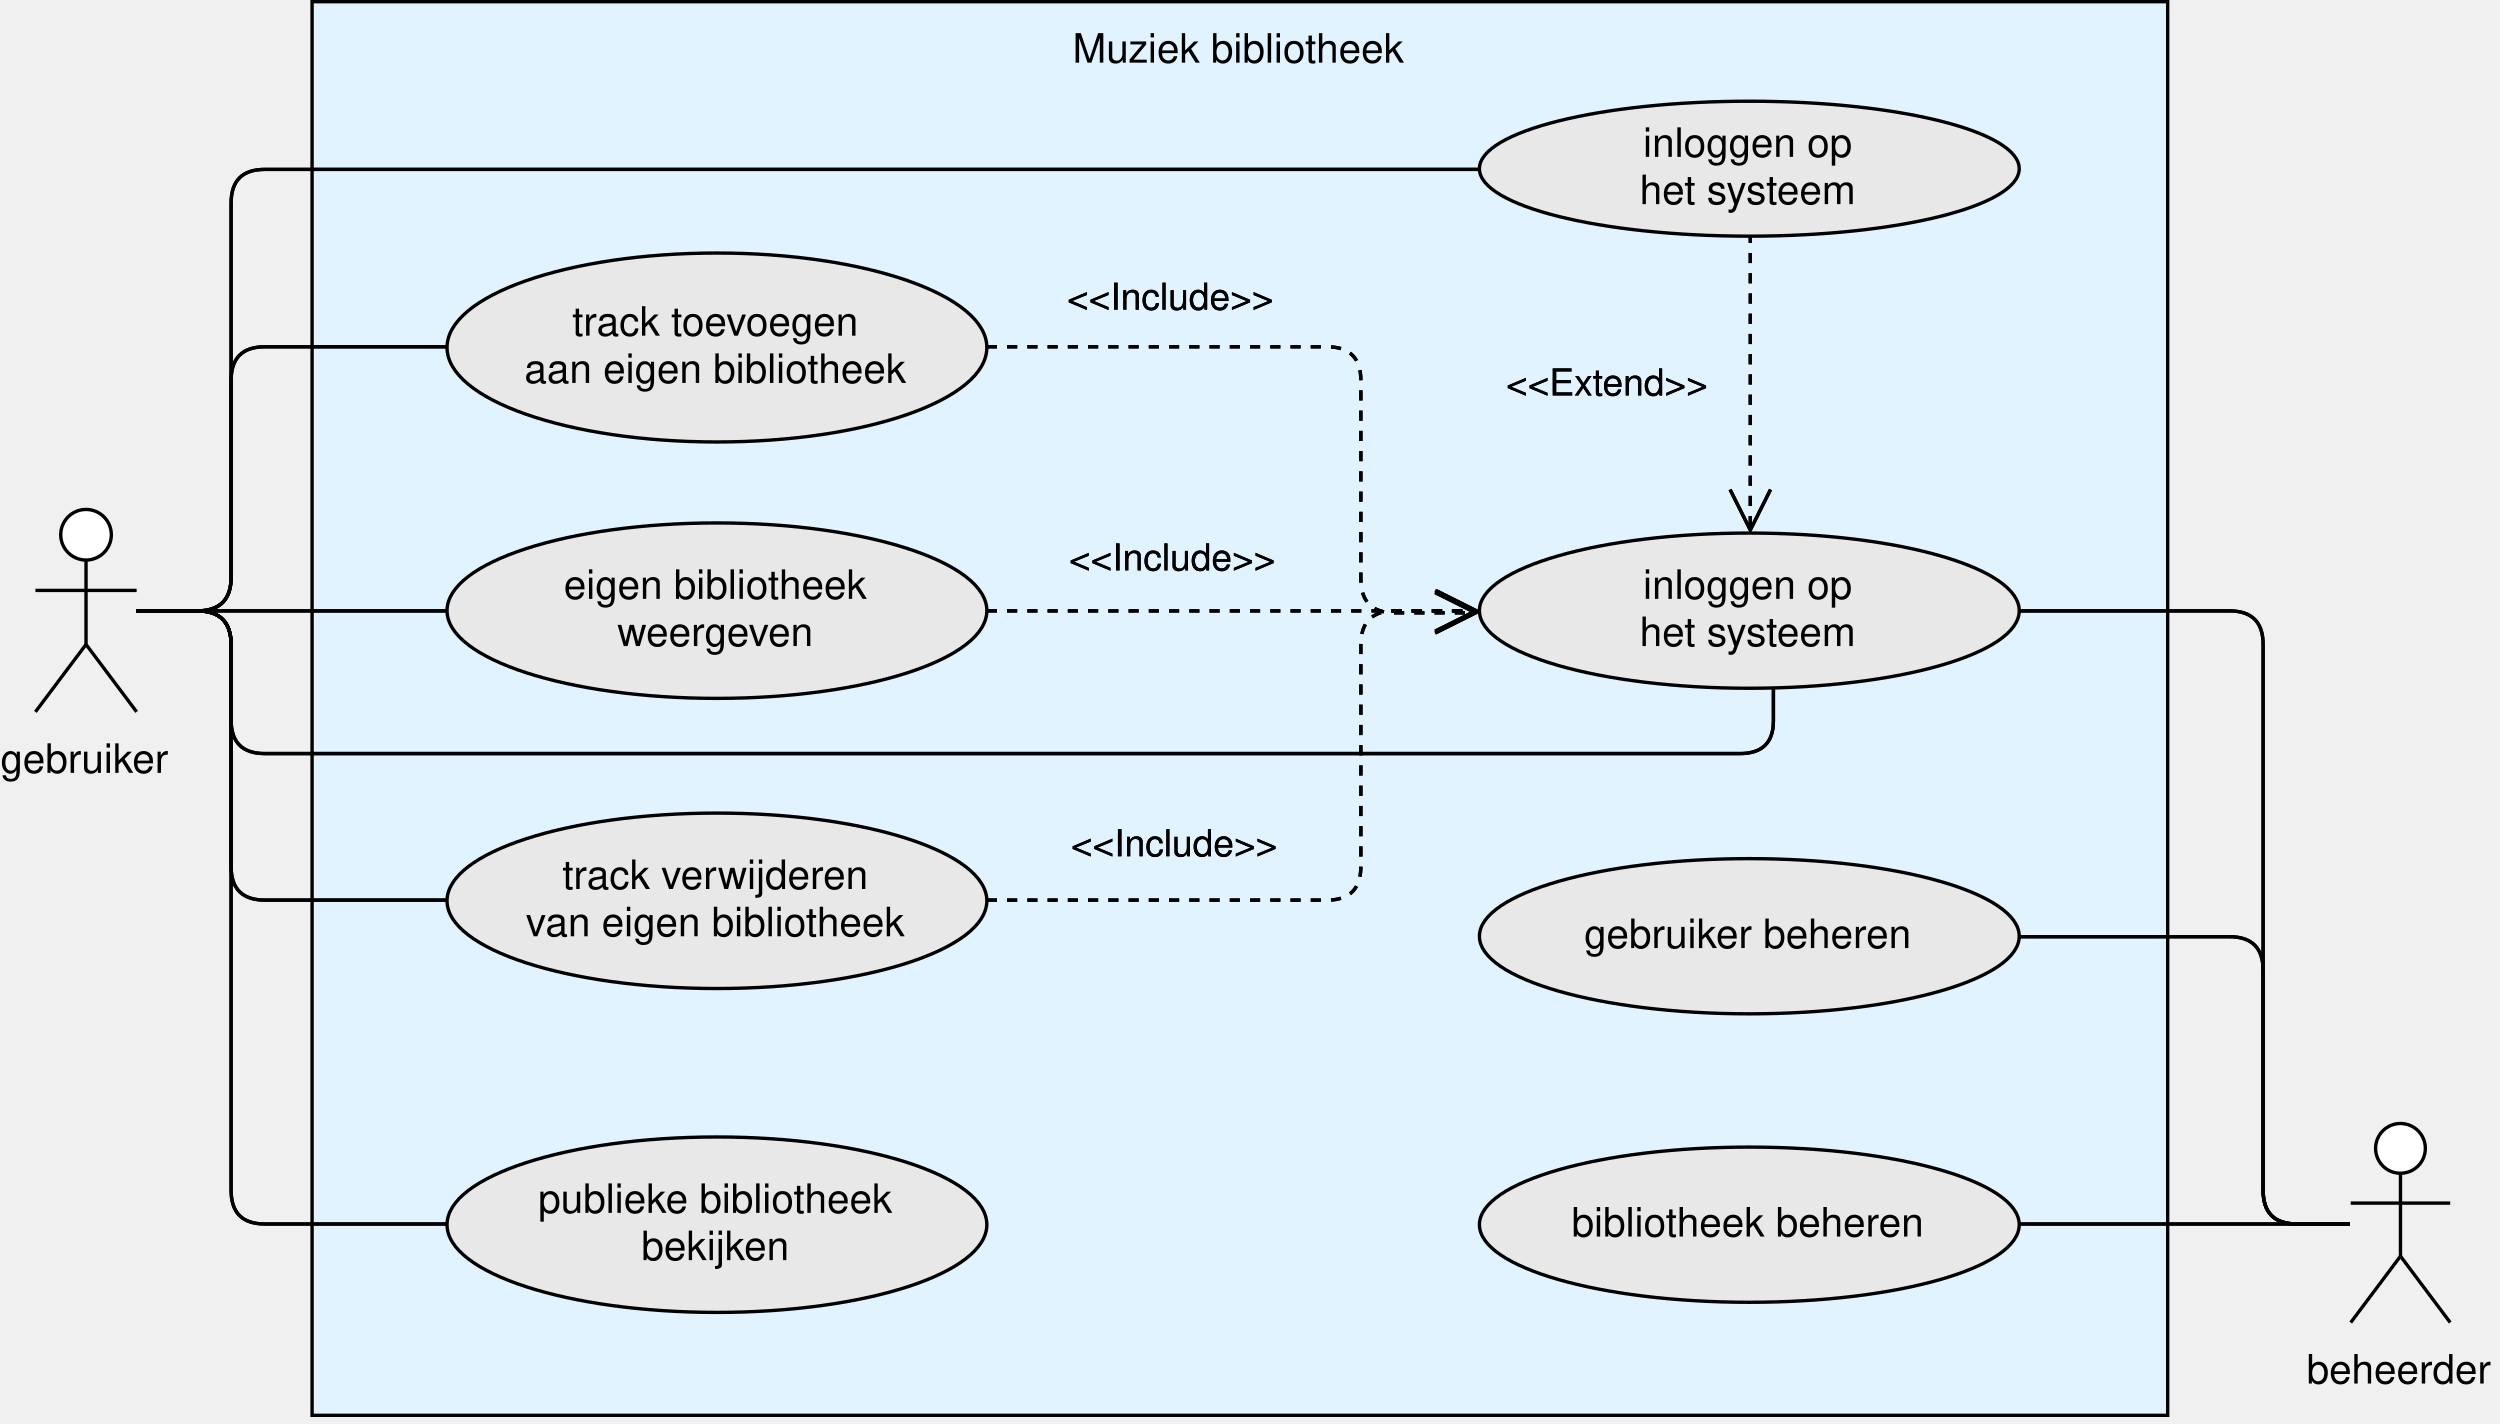
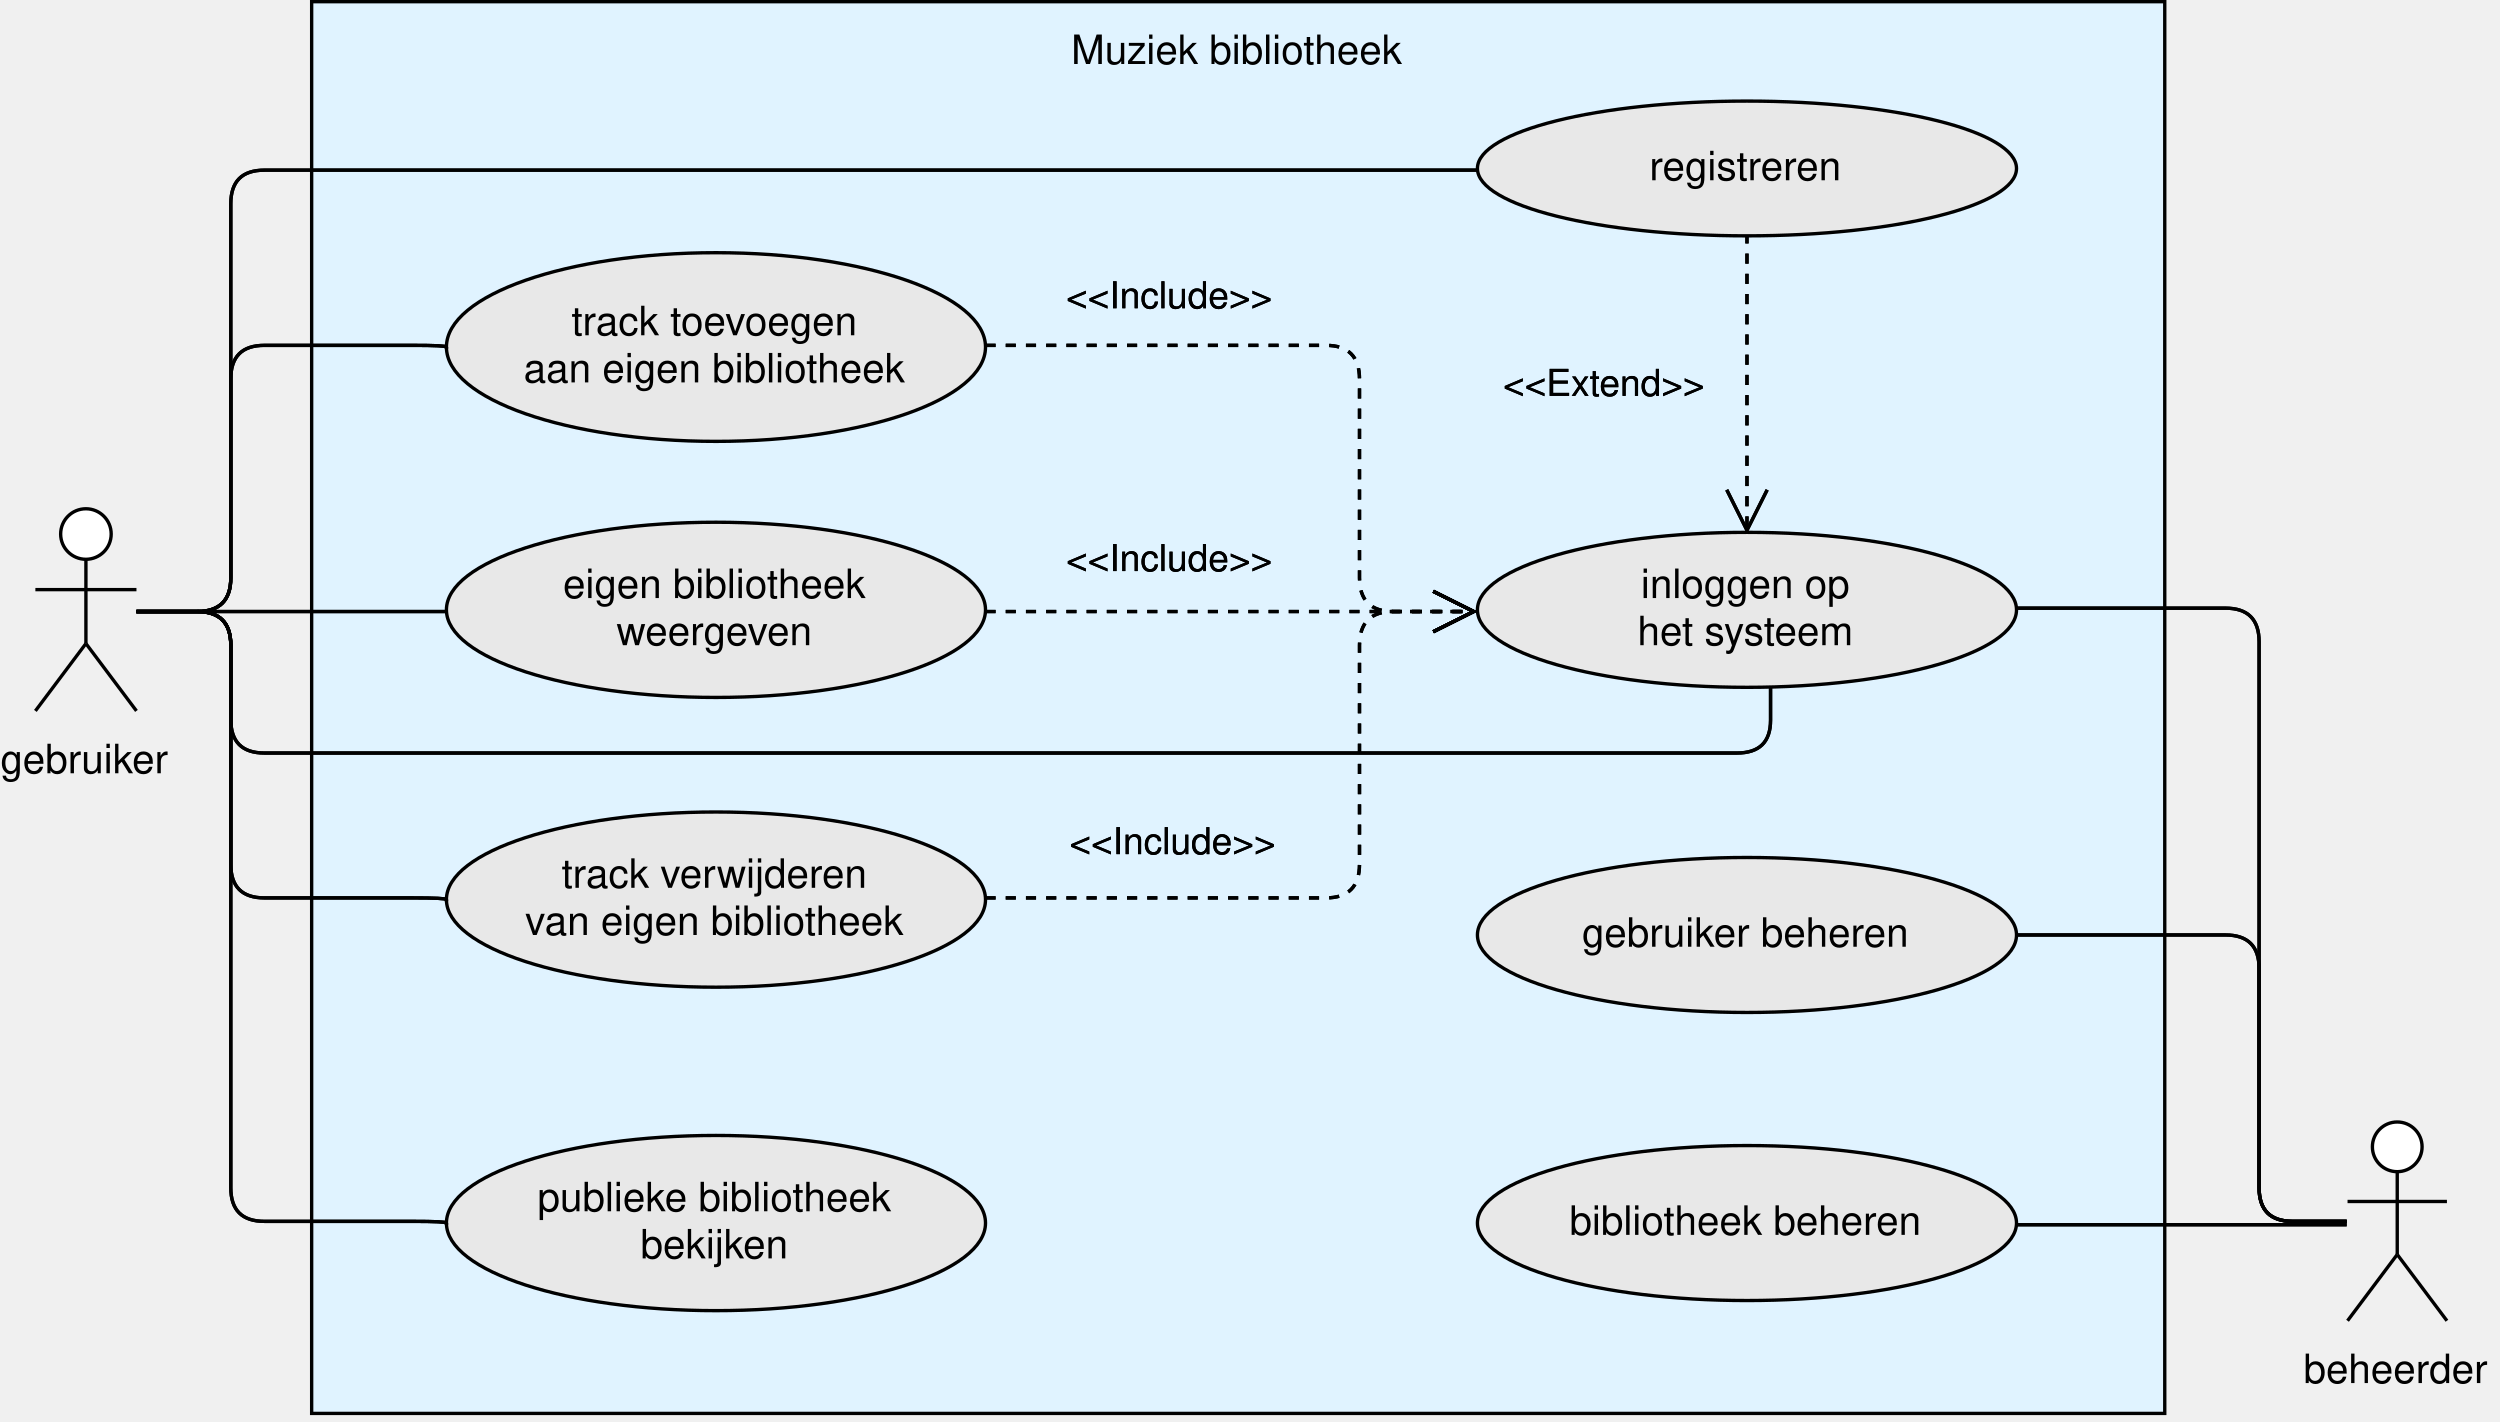
- <svg xmlns="http://www.w3.org/2000/svg" version="1.1" width="741px" height="422px" viewBox="-0.5 -0.5 741 422" content="3cU2FsdWGVkX1D/DPWnpkg1GznHRH4bW3izvr1GPzDq9itwaNyRIw=O8XSJyn5ZyZY+MEqTmwoDmPB+fRz3MCEw6A/3s3X9Ga5xgmgDid0HX2LLU5o2mt7c7NP0YVLZn3qbsSqivSmt/oSUz1X+NBwtIRvaFQ5+Qcnv1DB/AIZvjS2bKGvUI1Y1MrzdKk44iB9ypoRVe+/1CTzzX9DyTnFYmQqjoboxZflPou5kOZXXmeBBE0BTg42/X1gi7TGA45jtiRL/br87dEIwUyT7eGSD4XwDzEKkzwgXrtYD586qySho9WycD3AVi+zRdTNuHZtK41T8e23lP9zR5grg3WHZISRT7O6NWoyWdzv36OrBJuMMxVvGbiuf7M6F0PBZ0jzIW01ptu3j4r6eVUrGuVRu9aOiIUPWErwSUXdpMMM/6QMiIaJdPnEgtWm7wBH0KhqD3REkDdZ9B/5ETML/f8h+BK90GZ/bnCEJbxv/jioQlvv1BVwFf175N2xkszgnG4A15VW2JxKCwtRiv3gExnRrqIG9lPM82ARkNMJnX/9+MTxvg57XdVoo+16MhFAqFEcGvkXQ4xbvfUw/jIUtCjnAHDtzh38JQzjGY+C3Oc/RvY0SWnPnoEJfeOxvbSdaAVG3K6hDyUkgC1cSewOM/K28JuTTQTylmc/CjJ93jJdE5d2qrSH9GkVxDJAJWfPa0oX3HcRLuvT/2m49DizYA+boMZoaMpb8a7XPVi4nB5KpJVxoBINiUOHKqT28LyrJ7I3BmAi70vKMdbpKE7bccM0A1tqwV+j7GW686XuupeS3I5xtbp/wkEILVDGF8BMSgHhZRPQVDI665t8M2haY/U2EMC5YBAaIqP6tnX9rQhItkWzbJGgnOZfGIfgYM4Iup1N9nXOS+uTo23KBrv4kjsq47218n6PQ7wFfTSlJGJeEe3EI5wHu7rSv1Wdf8fN5ovlmNJQ/ja5tzJhr+MjBUSlJhNpgKBbYMBX1YEYG9+M4iMtjSxnQgNwr9WeziyTHqnxevlSSwkxlLatPOykUgO/zHY01zxw1wGg0bzFB0WuIGsSicmAMCYz4h49H0p18QWkkRrvTffarJsS+vk/Ajk0IvTvRNo38hMnqavJTuyfHLLxx5SD+LM4XhNKlyJNAfTKHwCAhA+D52c0RvExpEJy4Xc7E1rdU9XMMc6YpAsYfrOGhzhKzem/ZuAZTujrEWtg9l59zm7vMvTuv4Hl2xwXt9zC8C2aBnc/nRKCKda9B2reisqw8iDK+/avOcUWQP0j6eVPuVmWnTCmWDmWnv90K97MVB3bobfAv/BdeR9k0su4tsNinebjyc5jlfgf4RNwa+LdVzbxZpusr7XfP+Os1jePgoJE3DPM++hyIs4jcLfxV0lcZVr0oUxFhjo1ySQ9AA79FAAgc9gGM6vHo4CzYH7aN+GSFfyAN1I/BaQ6nAMko3qF4LTp3A1Tsul4K5nkBYUinF35/F/KeLcckMjv3r3XTHO1GhfwHOo9PjyD2aGWJZ35O0i43Au/5Xn/1d2F1CaxW8wSpl3c1UMyVv6jrBzZR86mTJ3l98p0GqawlH/ps3+3BzLckGYdGHTpWIS7g1Fed2IWANKLFCijGDJv5nbxkWOHm2E65MPLkbcOSlLnjy43kLhJhv/fHDq803sD0VuBtdfWWWP1sALOVtnFGbV39JJrk+UVtjt8flXxoYeYZZPr5VFZavoigFC1EVaL+FVNkBr7MpnAehfCdYQz1FR5GEi+t+e1dOtws59T5VHYBZwDBBHhz+adkm/ANafH89l1+c2nfDhVD56AybW+iLRzby8GeIFxtEXzJMgopH/5RXc11GqqhKiKYBtr6W5RrbyiuTSYvk6gk/9TScG6iWEtiSI6xx9lbmsN50dyo1kDHaL7ZBBFcCQJNePAESIjrGIiSoiRiHeNqi1Rd29YqBPklIJoIUIKTaZh8XPC+CZcAKKYX5usVJ+88Ucqee1S91dWr5VaM9nn6F07qfHce4sI2XPnNamnQk5M8fWSx5wn7SSpKVUc2I0ZJ6G/yYKoiMp2clTV1U4ABTIOTUN4JJJpgBzBA6wpCY2KOUuYHSs28zGUyEdGHjEtE5AvmJo216swixw2Ny45Ycp+j9qSnZoUYwRrif5+grCkg7Fxn5eqXLhZ0HDnlXdbBhHfZzgq4Abg3Xr4c3XsSJF/lHC46GBcu16xnOhYdHXBsRm5C+CtOTtJN5Yg/9T/sRnykEA/o77/A2bRLigjdeWE450E64+7NDUtzTjP14Fy3AA6WM+E3zzCIlA/BWT+fvpvVll6Y8eRNWgRrYC9cHvATCmHvTRFonfe4cyQNDWzzbVUpuaTRLfBx8BQJkeCkCeD8h6Le3p10OJHLZUW2kLkz4m3Tzt+vmbgd/xfKo4ZlQ/zfzE1lFfUeBT6fm1tp0ulcS+6PNjqO2LXse+wxhZRzirFPD3aT3mJMrY+e7H82IeOxSF6XHE8ivgkBby31y/8rFRvxyrCwJxHu38cN/Z5hf3fMvePrbvoi2vg0924lJQp91LmLP/uuYpwP9KNMloyC1vA1lnFeqLpsLB5Hc75uAdnkrc/cg9WQb9oUNFd27ZfefDeG1DiS0DQalg3zu6CRrMW0zT4JjfYewODoFLyEZu5jNtSSPe298n+Ve6zAKuJrUT9kOn1chalkp7Ky63iGmg/VBW1WfAi1yT5HJ1dZY1ZP2zpANovqrTURAiKQ7u+g0oj1ceQuJk9VJJYrOxbkLc+Qx74ZSJiHae4G9Tfgr/+qqmhHqbz+BBMru0O7b0RVtsyINUi1tniJeUsRx0wC6tp0nYVPAUhiofy6Jt2FeEzqTQX5IO1brdZsxvOjRJDW3Dvi2FMDyW3XI8GRgqwrmZToNgBU36ufwg8npWnvl6qozR5e0NGjmYKzsVzzs0wEvPvTgvXZyE3cNMVE/NsNNfvUlstmIfltVCPSR0ZiJOjLDW53JY6XXtGg/zGLdAYj/y7DonVkvjo7nU14qk7zKvl6yMvgz3Cwl0zTsGKZ1sOm7gm0qxHhB4zFkWxwJawlQ25KN6HDiJJbnUx8gCk2Qxkw1vltA7l1xAaTY3LwBkEASZxsmArvdgUcPRhGeQijiNBxBTHLlpG1PD2emJgLVPFrjahd3DyDNM340NXQV3+p2BnVic3WklixQLacLljGDznCcXe5pQMYTRPbOZQcZcu2ecLCErt0kxdp9B1QRZsQpJLISqaY3Qx9kYocro6HuZTltv0H1BPAaKxuM1CgHhMGW9jvan8In9Nj4ty/hnx+qH4ITaeSXTW7uD8LAvSI5jDRD/kjRRToPqFHaein+oWYa9dEyQo0p1dIJAVaCaji59HJm9A6jEbYuupO52v3IAlUGtQcUMXTMrtq29B1cya53Ct+wbBkfaRj+6ElTZRyObek5niQFlpIl7SRGcIJyQv9HOi2HcGeu4X/WRZ9FBO2DF/sC0iennXO2OFJoR0IVV8gAdAWsTwEufwam9Jxo62AOkNARmOGMTGx7qAjmNpiJZriiypd+a6HWHMqrnQ3N94AeaKNf+GwFJHKjlpbSV4BEYob9C9oe3Ld19iogzOBkWqP/PNtY7i2kxgWuUf3zY8CGKjO0DY9fe2F0RHX9SiSWkVd3rKMFoRlPBpqUK0uZNkWFHUQghmy0BP7v20CHBvuQNidqPl/cJUmEeZzuAAtsj0Ww5pcTN2v/0uyELJShxO6eL8FDS2wzSAGoHH/ylNk7hAXQ9j5eABNBw3FudSnHCja7tRuOJabQ39U61s7IZGdh5DL/+QOEOrhjy0HE2VuHuy5GUO/gjlEKbI0RS7Ky7lfQJ53EfZT3JXBHFXgP/bKYJw6rMyrhJOsOvj8ObIKDQKyEmPthguhqfgxcu2bEg+vkBdnd5ucXm8ybY2KuXc4oHSS2CU3ATOIi/uNkNmeSgRyGf5GC2wIvZ7osnfNruyO2nLSzJ5AKjk22hXkRDP8=1eijIX81" style="background-color: rgb(255, 255, 255);">
+ <svg xmlns="http://www.w3.org/2000/svg" version="1.1" width="742px" height="422px" viewBox="-0.5 -0.5 742 422" content="3cU2FsdeGVkX1b8Oi01wmFDgFw+R0hU7vFOB1iE0sHBWgJdot3upQ=U8ZSZwz5u7x6gzvvQ82vgMZ7Y2E8PeaRLyTv3sd73LwXBkVoSYMWtXeN7BWo3awfC3YIK3oVYFf6OaaxmjDXRaTVMzRTYV3MHFHE4cwKuu60B4CDadSiFXD27s1xEC88aFUq/A1r/joNEkuw8Z4ltGA8JpNT4FlvoQoLVg0otp63o8n81ZsSEgl1yo/OZnWAU1geYYjTJJKl16JTylJ75hVMQiffWS9Q2vwtMRw1U8+QOzA4NQNZvoy3NEmMEnaQrpiWhO8xeatmDdCeK2KuvRzMDb+jLpKEeh2mf083Qnfe/fZhT84lHvbKt3P0WGnLUjjCbVpLxP3YJXXFAZq8JbsKeiTXHIub9JQiPcmxh0oDGPDk2dIvkKLpLXS8+Udhbp7eOrDoawxgq5HRd9yM2VKb6CINlW+8JVgXZCvfQ/0e0Ct16ePKqRaQIzg705bBhgWFcKu+iFbiR6n0gPLXpO0Cd4Ln4jm49kzt0H72lRDWFtLGTWT6WijNyfM9vOrQn8MWex6PmT6NcMpqe5gRg1ha51St8Z2uwODivrEn+P4dpG3JDtIVmeW2Fs0bf0fTa5JwJLX3fBsEAqmPC147f0Nmn9W/5uwS40zERWP6eJGS8qUBU/27nHCUobibawI7T8T0bz9XnvUjTPCT57+/5I3vHOicNKq3i1JjQ0OUV9GtlcPr+g+C20g27Hu/pf51ElyzsjWM1BBEopY6YEGlZhduMhaFf8M26ZR+L77+Vqs5WU56Ypzx/1TVvfhiBuanDBqKm5Xyp+BlcZnFqVtOGWqcZOI5+9BxlRO66Z8PGIUcOcZj3aTUJlaUR5SKH0qBbatYRB2td1PcFks2eIA/f2s1T+zjJ+qgDtBpFmNzlV59lHz1goou5mWhpSJFj3K3jUToNel/fZ66G8fEM8DFDwSxdtUSIGsULnh4eZtg9F1Jx4EWt0eCMeKRgqlEEm0i3Iy3UeEosvm77j3tM6+X7yj3cM0bT2VFwXVNZJGPBBxUR4kPS45MrLZcc4o/p1sihohjKE1jA50bRrqlau2v8Rksie43u0XnMgiSdUZ3JFM58UUPcykbK0Nm5g+dnfld8PVJVL3TgF2+aBjbxf+VFoWBouzBxpu8nz6SIxF5BPmnzAJRhbIzqREH5almxdnGjGcds/8ZKh3cKxJb6D9dGwA6gAntWSsdpyWxkWC+oqyw8QTDvIyfVbg9aswf157cIHRhU0ony2w259Pb2/NJpKPc7NrzcDM1LIfRiGzinK+b9GuI+Q+ZOK2tfRXyHoW0Gu/Uh3/xbCXrxxxcSmvNb/2LDypNrodJoDDydRe/7FB48IFbsoN9yJQdLAqy8Tuk76BWllmd8fE11Smp8Nj0VNwPjvI8R6jg6U8bxVY3w8g1xlcjWwy3fyfDZGtCZwkKZC5Ks+IjtjX5CrVueqhuAPYLY8ZfJSSWKCm4leGO2Jgxu2USylj4bwL7+n4s85fyy7MZUVcNFv8AjCEs/hpKqqA1Cv4ZTP+rSSOMFwQ/u4F9Qq7bgjTBcY0SwxSBTTi/K89t3PTdHaucUNyjJAOF1XFAK09WNRmujGwnziLRiOqGPWfFlc4qp1yWmq/mzAzwytdUOmxLLuD0cI72GkjTi7InoWELjACi710X9wPH+JYKTAzap66p37IkIQgLjjuWVMCdMBTeSDjCfBSmquQcdrKME6VgmOmmTR9NSyHC4lNymQb0sp31ROp9orjHjL8hUwwIXegdQ7KzcAAzuF2nry9INHwovl2TS2MZ4pNaacgXKjAQkgZHARfipf/HInTfLyclHqcLUn+HyYCxH44fe37O8i4BofTeCCXTMyihI+Ea203R34ox5myd7HV/MAbDhGV4fU0C5v9VVtoVDquVrhNuUO/XiiMMvOieOEWqhdw0BxE8I7ziSV/Y6qWGqXQd/ouH2ox29Yi26/skhGQaIriOk8UXf1F5Ds2agu3Wci9wSDJjLf2Qg2XU3zjpZz3HoTBorMJi9HRSxDs20k4+45AWVkNDnMaZb8sRukW6wehVNiaknN84NPQTorA9glBan4jQr/5r7+dJWkJ/prS7ombBnMblVUN3s9a+R/czAyxCkFVpWQmDEFddZpcR/sl7/bOItVIHNNTfNb3AasWFrPhKp3yMjsLaMcFc9unORV7jfiVDBgMA1e/SEiAoBZ6bZTqp9mwUQOaGIMesGhhN3c3yhXHtPnMddmouxACCLQE53zs3D/cpUXNAAHHQ9mlZPxBvIHT12l24PMwuz+ZuQhhl9/Q2G9Mt/8G3ZNXA8BZ6A6XkZhQT1BuEzOCW0QMDbgkyIL+E74Bz1qoQa/gwEhIGKYkQk1bmldOSMiqgx/vyZtVHeqIcxUhLykDlebVd7Q3LO+y+TTbl1Y0SsOvtSV1i8ZY1/YvTPQ6DRLd3abI6E0GrnWo3EhjaQOuu5ulwZR0tuqC9tRL2/du6q/Oca0Aoq1CBwaFLUe1ps3DZzHs0DTINNLzwB+fTymSGDYHHe2VIMoZ7Q1cJtFJCCxAbWdmksylKCUYOpbLUZmiA1UVehxTOZBDHXBUGFDwRnu4MQvOjI0MewnL8187EOD/FNrD54MSy+22zG9a04ysZnYmUt2ZPtrS254/3EDFJOnDUhNcuGUyBXtWZNYd92LU/ZR9eymOKJay9PG47HniQUROc5iMv5eZDSVsbGRdgSbhdvyzZ788tTOlC4HGxBkaO18Kga9ogJFcnr+fzkeppnPRHrRcmlw5/5Ant9DLtpTydLik54rAvVssl7H/BEyEvtFmdbr/8tIKo5xSd3uuRSypmoQ3+p4JqrcryMW6pfIQyKUxeJqIz4Rdl61uoghPwUflar/48xAzEEoh+ErxMIBo43TlQL3SfdB9if7659862AFOwZpetjO4vi9sDWfQ9xEiJw3oQJ78rG9LgnLD4LF2kCK37c03LyXxbYDaUJIxW02R3JdzlN3SJmpohZHM0yLn5Jxy9zpcdsVNRDdRxQv5KMGoC+nsYBD8I6m4w99O4upxGI4OBsSx3R2Nc3tfdVHX8Mx/U7X25vC1IgxycaRDuWfXOURuERWCwxcNJPmGkbqaSWTJ3s5RtIFZuXK2aE5OpOyYKDwqOC32cfts8izTlZvhCUVpNv1+pTlWNsXsvwGoJdD1gYUj0Bw066etsNTVuW8IVrNWOdI3Kly5Lay+GHzlvdeFBv4o1n/8lSuF0sWj0aru2DRaueJk+iyKlVeHfg4Eubyzigf3bekHLR0RWvbwFda4ZixznUIOfPOv9FjKH4EuDp+wTIzeiiax0DKOiGw3xf4rtR1CN4hRNvdlsUmfGp6Smunz2hZvcDyNXNin3aM6BjUs1s4Tym1OUAr2+wKWkandbUHoAx1hRKz0z/S8zHTF/ZfslNKPEpF4r2Xg4WC57cbiZj4oi77f5jXfobrSmvVfxbVD0YTrzMWV+kjAdf2fJUOINobaw5qodCCs0OSj5yf3Rns12N67WO2UNGeVReoZ3o2ZjVTxzAZ1E0ifs2DKSYYVM3tK0djIV1kcQSk4YJ4jrSOaqjrmpgZZNC3bysWviIFIKpLini5guTyWlA7U2qUmUCKT5Vr2EZA93nr/XMYPeXYBKFj09bXE4awG5p8bOMgNv84oG+7dqBBiQsB7w+e3N5gV3LrUcfD+i5Wr+Xj/9f76TbnICMxHq2GZfTrh+L68teUURC/tKV/0WZIzuvIA2/Beihs4H3Pxqb8NUxGngmWT8wczhu+mI3fP7+r5izJnAGxj/Q0IxOIHfUVgxsrtqJsKLUI+HhaB79NTXgYUJZ+gxmRDhPbu6Am1fYYpPF2zcIanlVisrJMcaB65/zOdS2p2GYkg/LD8z3TszFCUbMiE66sUTsdXSFbOw23onOB43M88JMrO6JPdqxHovwMg+9rg==1dXiKy85" style="background-color: rgb(255, 255, 255);">
  <defs>
    <style type="text/css">ul { margin-top: 0px; margin-bottom: 10px } 
- ol { margin-top: 0px; margin-bottom: 10px } 
- ul { margin-top: 0px; margin-bottom: 10px } 
- ol { margin-top: 0px; margin-bottom: 10px } 
- ul { margin-top: 0px; margin-bottom: 10px } 
ol { margin-top: 0px; margin-bottom: 10px } 
</style>
  </defs>
  <g>
    <rect x="92" y="0" width="550" height="419" fill="#e0f3ff" stroke="#000000" pointer-events="none" />
    <g fill="#000000" font-family="Helvetica" text-anchor="middle" font-size="12px">
-       <text x="366.5" y="18.07">Muziek bibliotheek</text>
+       <text x="366.5" y="18.5">Muziek bibliotheek</text>
    </g>
    <ellipse cx="212" cy="102.5" rx="80" ry="28" fill="#e8e8e8" stroke="#000000" pointer-events="none" />
    <g fill="#000000" font-family="Helvetica" text-anchor="middle" font-size="12px">
      <text x="211.5" y="99">track toevoegen </text>
      <text x="211.5" y="113">aan eigen bibliotheek</text>
    </g>
    <ellipse cx="212" cy="180.5" rx="80" ry="26" fill="#e8e8e8" stroke="#000000" pointer-events="none" />
    <g fill="#000000" font-family="Helvetica" text-anchor="middle" font-size="12px">
      <text x="211.5" y="177">eigen bibliotheek</text>
      <text x="211.5" y="191">weergeven</text>
    </g>
    <ellipse cx="212" cy="266.5" rx="80" ry="26" fill="#e8e8e8" stroke="#000000" pointer-events="none" />
    <g fill="#000000" font-family="Helvetica" text-anchor="middle" font-size="12px">
      <text x="211.5" y="263">track verwijderen</text>
      <text x="211.5" y="277">van eigen bibliotheek</text>
    </g>
    <ellipse cx="518" cy="180.5" rx="80" ry="23" fill="#e8e8e8" stroke="#000000" pointer-events="none" />
    <g fill="#000000" font-family="Helvetica" text-anchor="middle" font-size="12px">
      <text x="517.5" y="177">inloggen op</text>
      <text x="517.5" y="191">het systeem</text>
    </g>
-     <path d="M 292 102.29 L 392.86 102.29 Q 402.86 102.29 402.86 112.29 L 402.86 171.14 Q 402.86 181.14 412.86 181.14 L 435.76 181.14" fill="none" stroke="#000000" stroke-miterlimit="10" stroke-dasharray="3 3" pointer-events="none" />
-     <path d="M 424.88 187.14 L 436.88 181.14 L 424.88 175.14" fill="none" stroke="#000000" stroke-miterlimit="10" pointer-events="none" />
+     <path d="M 292 102 L 393 102 Q 403 102 403 112 L 403 171 Q 403 181 413 181 L 435.76 181" fill="none" stroke="#000000" stroke-miterlimit="10" stroke-dasharray="3 3" pointer-events="none" />
+     <path d="M 424.88 187 L 436.88 181 L 424.88 175" fill="none" stroke="#000000" stroke-miterlimit="10" pointer-events="none" />
    <g fill="#000000" font-family="Helvetica" text-anchor="middle" font-size="11px">
-       <text x="346.36" y="91.29">&lt;&lt;Include&gt;&gt;</text>
+       <text x="346.5" y="91">&lt;&lt;Include&gt;&gt;</text>
    </g>
-     <path d="M 292 180.57 L 416.86 180.57 Q 426.86 180.57 431.31 180.57 L 435.76 180.57" fill="none" stroke="#000000" stroke-miterlimit="10" stroke-dasharray="3 3" pointer-events="none" />
-     <path d="M 424.88 186.57 L 436.88 180.57 L 424.88 174.57" fill="none" stroke="#000000" stroke-miterlimit="10" pointer-events="none" />
+     <path d="M 292 181 L 417 181 Q 427 181 431.38 181 L 435.76 181" fill="none" stroke="#000000" stroke-miterlimit="10" stroke-dasharray="3 3" pointer-events="none" />
+     <path d="M 424.88 187 L 436.88 181 L 424.88 175" fill="none" stroke="#000000" stroke-miterlimit="10" pointer-events="none" />
    <g fill="#000000" font-family="Helvetica" text-anchor="middle" font-size="11px">
-       <text x="346.93" y="168.57">&lt;&lt;Include&gt;&gt;</text>
+       <text x="346.5" y="169">&lt;&lt;Include&gt;&gt;</text>
    </g>
-     <path d="M 292 266.29 L 392.86 266.29 Q 402.86 266.29 402.86 256.29 L 402.86 190.57 Q 402.86 180.57 412.86 180.57 L 436.05 180.57" fill="none" stroke="#000000" stroke-miterlimit="10" stroke-dasharray="3 3" pointer-events="none" />
-     <path d="M 425.17 186.57 L 437.17 180.57 L 425.17 174.57" fill="none" stroke="#000000" stroke-miterlimit="10" pointer-events="none" />
+     <path d="M 292 266 L 393 266 Q 403 266 403 256 L 403 191 Q 403 181 413 181 L 435.76 181" fill="none" stroke="#000000" stroke-miterlimit="10" stroke-dasharray="3 3" pointer-events="none" />
+     <path d="M 424.88 187 L 436.88 181 L 424.88 175" fill="none" stroke="#000000" stroke-miterlimit="10" pointer-events="none" />
    <g fill="#000000" font-family="Helvetica" text-anchor="middle" font-size="11px">
-       <text x="347.5" y="253.29">&lt;&lt;Include&gt;&gt;</text>
+       <text x="347.5" y="253">&lt;&lt;Include&gt;&gt;</text>
    </g>
    <ellipse cx="212" cy="362.5" rx="80" ry="26" fill="#e8e8e8" stroke="#000000" pointer-events="none" />
    <g fill="#000000" font-family="Helvetica" text-anchor="middle" font-size="12px">
      <text x="211.5" y="359">publieke bibliotheek</text>
      <text x="211.5" y="373">bekijken</text>
    </g>
    <ellipse cx="518" cy="49.5" rx="80" ry="20" fill="#e8e8e8" stroke="#000000" pointer-events="none" />
    <g fill="#000000" font-family="Helvetica" text-anchor="middle" font-size="12px">
-       <text x="517.5" y="46">inloggen op</text>
-       <text x="517.5" y="60">het systeem</text>
+       <text x="517.5" y="53">registreren</text>
    </g>
-     <path d="M 518.29 155.48 L 518.29 123.71 Q 518.29 113.71 518.29 103.71 L 518.29 69.5" fill="none" stroke="#000000" stroke-miterlimit="10" stroke-dasharray="3 3" pointer-events="none" />
-     <path d="M 512.29 144.6 L 518.29 156.6 L 524.29 144.6" fill="none" stroke="#000000" stroke-miterlimit="10" pointer-events="none" />
+     <path d="M 518 155.76 L 518 69.5" fill="none" stroke="#000000" stroke-miterlimit="10" stroke-dasharray="3 3" pointer-events="none" />
+     <path d="M 512 144.88 L 518 156.88 L 524 144.88" fill="none" stroke="#000000" stroke-miterlimit="10" pointer-events="none" />
    <g fill="#000000" font-family="Helvetica" text-anchor="middle" font-size="11px">
-       <text x="475.79" y="116.71">&lt;&lt;Extend&gt;&gt;</text>
+       <text x="475.5" y="117">&lt;&lt;Extend&gt;&gt;</text>
    </g>
    <ellipse cx="518" cy="277" rx="80" ry="23" fill="#e8e8e8" stroke="#000000" pointer-events="none" />
    <g fill="#000000" font-family="Helvetica" text-anchor="middle" font-size="12px">
      <text x="517.5" y="280.5">gebruiker beheren</text>
    </g>
    <ellipse cx="518" cy="362.5" rx="80" ry="23" fill="#e8e8e8" stroke="#000000" pointer-events="none" />
    <g fill="#000000" font-family="Helvetica" text-anchor="middle" font-size="12px">
      <text x="517.5" y="366">bibliotheek beheren</text>
    </g>
    <ellipse cx="25" cy="158" rx="7.5" ry="7.5" fill="#ffffff" stroke="none" pointer-events="none" />
    <rect x="10" y="150.5" width="30" height="60" fill-opacity="0" fill="#ffffff" stroke="none" pointer-events="none" />
    <ellipse cx="25" cy="158" rx="7.5" ry="7.5" fill="none" stroke="#000000" pointer-events="none" />
    <path d="M 25 165.5 L 25 190.5" fill="none" stroke="#000000" stroke-miterlimit="10" pointer-events="none" />
    <path d="M 10 174.5 L 40 174.5" fill="none" stroke="#000000" stroke-miterlimit="10" pointer-events="none" />
    <path d="M 25 190.5 L 10 210.5" fill="none" stroke="#000000" stroke-miterlimit="10" pointer-events="none" />
    <path d="M 25 190.5 L 40 210.5" fill="none" stroke="#000000" stroke-miterlimit="10" pointer-events="none" />
    <g fill="#000000" font-family="Helvetica" text-anchor="middle" font-size="12px">
-       <text x="24.5" y="228.57">gebruiker</text>
+       <text x="24.5" y="229">gebruiker</text>
    </g>
-     <path d="M 40 180.57 L 58 180.57 Q 68 180.57 68 170.57 L 68 112.29 Q 68 102.29 78 102.29 L 132 102.29" fill="none" stroke="#000000" stroke-miterlimit="10" pointer-events="none" />
-     <path d="M 40 180.57 L 98 180.57 Q 108 180.57 118 180.57 L 132 180.57" fill="none" stroke="#000000" stroke-miterlimit="10" pointer-events="none" />
-     <path d="M 40 180.57 L 58 180.57 Q 68 180.57 68 190.57 L 68 256.29 Q 68 266.29 78 266.29 L 132 266.29" fill="none" stroke="#000000" stroke-miterlimit="10" pointer-events="none" />
-     <path d="M 40 180.57 L 58 180.57 Q 68 180.57 68 190.57 L 68 352.29 Q 68 362.29 78 362.29 L 132 362.29" fill="none" stroke="#000000" stroke-miterlimit="10" pointer-events="none" />
+     <path d="M 40 181 L 58 181 Q 68 181 68 171 L 68 112 Q 68 102 78 102 L 122 102 Q 132 102 132 102.5 L 132 103" fill="none" stroke="#000000" stroke-miterlimit="10" pointer-events="none" />
+     <path d="M 40 181 L 98 181 Q 108 181 118 181 L 132 181" fill="none" stroke="#000000" stroke-miterlimit="10" pointer-events="none" />
+     <path d="M 40 181 L 58 181 Q 68 181 68 191 L 68 256 Q 68 266 78 266 L 122 266 Q 132 266 132 266.5 L 132 267" fill="none" stroke="#000000" stroke-miterlimit="10" pointer-events="none" />
+     <path d="M 40 181 L 58 181 Q 68 181 68 191 L 68 352 Q 68 362 78 362 L 122 362 Q 132 362 132 362.5 L 132 363" fill="none" stroke="#000000" stroke-miterlimit="10" pointer-events="none" />
    <ellipse cx="711" cy="339.88" rx="7.375" ry="7.375" fill="#ffffff" stroke="none" pointer-events="none" />
    <rect x="696" y="332.5" width="29.5" height="59" fill-opacity="0" fill="#ffffff" stroke="none" pointer-events="none" />
    <ellipse cx="711" cy="339.88" rx="7.375" ry="7.375" fill="none" stroke="#000000" pointer-events="none" />
    <path d="M 711 347.25 L 711 371.83" fill="none" stroke="#000000" stroke-miterlimit="10" pointer-events="none" />
    <path d="M 696.25 356.1 L 725.75 356.1" fill="none" stroke="#000000" stroke-miterlimit="10" pointer-events="none" />
    <path d="M 711 371.83 L 696.25 391.5" fill="none" stroke="#000000" stroke-miterlimit="10" pointer-events="none" />
    <path d="M 711 371.83 L 725.75 391.5" fill="none" stroke="#000000" stroke-miterlimit="10" pointer-events="none" />
    <g fill="#000000" font-family="Helvetica" text-anchor="middle" font-size="12px">
-       <text x="710.5" y="409.57">beheerder</text>
+       <text x="710.5" y="410">beheerder</text>
    </g>
-     <path d="M 40 180.57 L 58 180.57 Q 68 180.57 68 190.57 L 68 212.86 Q 68 222.86 78 222.86 L 515.14 222.86 Q 525.14 222.86 525.14 213.18 L 525.14 203.5" fill="none" stroke="#000000" stroke-miterlimit="10" pointer-events="none" />
-     <path d="M 438 49.71 L 78 49.71 Q 68 49.71 68 59.71 L 68 170.57 Q 68 180.57 58 180.57 L 40 180.57" fill="none" stroke="#000000" stroke-miterlimit="10" pointer-events="none" />
-     <path d="M 598 180.57 L 660.29 180.57 Q 670.29 180.57 670.29 190.57 L 670.29 352.29 Q 670.29 362.29 680.29 362.29 L 696 362.29" fill="none" stroke="#000000" stroke-miterlimit="10" pointer-events="none" />
-     <path d="M 598 362.29 L 662 362.29 Q 672 362.29 682 362.29 L 696 362.29" fill="none" stroke="#000000" stroke-miterlimit="10" pointer-events="none" />
-     <path d="M 598 277.14 L 660.29 277.14 Q 670.29 277.14 670.29 287.14 L 670.29 352.29 Q 670.29 362.29 680.29 362.29 L 696 362.29" fill="none" stroke="#000000" stroke-miterlimit="10" pointer-events="none" />
-     <path d="M 292 102.29 L 392.86 102.29 Q 402.86 102.29 402.86 112.29 L 402.86 171.14 Q 402.86 181.14 412.86 181.14 L 435.76 181.14" fill="none" stroke="#000000" stroke-miterlimit="10" stroke-dasharray="3 3" pointer-events="none" />
-     <path d="M 424.88 187.14 L 436.88 181.14 L 424.88 175.14" fill="none" stroke="#000000" stroke-miterlimit="10" pointer-events="none" />
+     <path d="M 40 181 L 58 181 Q 68 181 68 191 L 68 213 Q 68 223 78 223 L 515 223 Q 525 223 525 213.25 L 525 203.5" fill="none" stroke="#000000" stroke-miterlimit="10" pointer-events="none" />
+     <path d="M 438 50 L 78 50 Q 68 50 68 60 L 68 171 Q 68 181 58 181 L 40 181" fill="none" stroke="#000000" stroke-miterlimit="10" pointer-events="none" />
+     <path d="M 598 180 L 660 180 Q 670 180 670 190 L 670 352 Q 670 362 680 362 L 696 362" fill="none" stroke="#000000" stroke-miterlimit="10" pointer-events="none" />
+     <path d="M 598 363 L 662 363 Q 672 363 682 363 L 696 363" fill="none" stroke="#000000" stroke-miterlimit="10" pointer-events="none" />
+     <path d="M 598 277 L 660 277 Q 670 277 670 287 L 670 352 Q 670 362 680 362 L 696 362" fill="none" stroke="#000000" stroke-miterlimit="10" pointer-events="none" />
+     <path d="M 292 102 L 393 102 Q 403 102 403 112 L 403 171 Q 403 181 413 181 L 435.76 181" fill="none" stroke="#000000" stroke-miterlimit="10" stroke-dasharray="3 3" pointer-events="none" />
+     <path d="M 424.88 187 L 436.88 181 L 424.88 175" fill="none" stroke="#000000" stroke-miterlimit="10" pointer-events="none" />
    <g fill="#000000" font-family="Helvetica" text-anchor="middle" font-size="11px">
-       <text x="346.36" y="91.29">&lt;&lt;Include&gt;&gt;</text>
+       <text x="346.5" y="91">&lt;&lt;Include&gt;&gt;</text>
    </g>
-     <path d="M 292 180.57 L 416.86 180.57 Q 426.86 180.57 431.31 180.57 L 435.76 180.57" fill="none" stroke="#000000" stroke-miterlimit="10" stroke-dasharray="3 3" pointer-events="none" />
-     <path d="M 424.88 186.57 L 436.88 180.57 L 424.88 174.57" fill="none" stroke="#000000" stroke-miterlimit="10" pointer-events="none" />
+     <path d="M 292 181 L 417 181 Q 427 181 431.38 181 L 435.76 181" fill="none" stroke="#000000" stroke-miterlimit="10" stroke-dasharray="3 3" pointer-events="none" />
+     <path d="M 424.88 187 L 436.88 181 L 424.88 175" fill="none" stroke="#000000" stroke-miterlimit="10" pointer-events="none" />
    <g fill="#000000" font-family="Helvetica" text-anchor="middle" font-size="11px">
-       <text x="346.93" y="168.57">&lt;&lt;Include&gt;&gt;</text>
+       <text x="346.5" y="169">&lt;&lt;Include&gt;&gt;</text>
    </g>
-     <path d="M 292 266.29 L 392.86 266.29 Q 402.86 266.29 402.86 256.29 L 402.86 190.57 Q 402.86 180.57 412.86 180.57 L 436.05 180.57" fill="none" stroke="#000000" stroke-miterlimit="10" stroke-dasharray="3 3" pointer-events="none" />
-     <path d="M 425.17 186.57 L 437.17 180.57 L 425.17 174.57" fill="none" stroke="#000000" stroke-miterlimit="10" pointer-events="none" />
+     <path d="M 292 266 L 393 266 Q 403 266 403 256 L 403 191 Q 403 181 413 181 L 435.76 181" fill="none" stroke="#000000" stroke-miterlimit="10" stroke-dasharray="3 3" pointer-events="none" />
+     <path d="M 424.88 187 L 436.88 181 L 424.88 175" fill="none" stroke="#000000" stroke-miterlimit="10" pointer-events="none" />
    <g fill="#000000" font-family="Helvetica" text-anchor="middle" font-size="11px">
-       <text x="347.5" y="253.29">&lt;&lt;Include&gt;&gt;</text>
+       <text x="347.5" y="253">&lt;&lt;Include&gt;&gt;</text>
    </g>
-     <path d="M 518.29 155.48 L 518.29 123.71 Q 518.29 113.71 518.29 103.71 L 518.29 69.5" fill="none" stroke="#000000" stroke-miterlimit="10" stroke-dasharray="3 3" pointer-events="none" />
-     <path d="M 512.29 144.6 L 518.29 156.6 L 524.29 144.6" fill="none" stroke="#000000" stroke-miterlimit="10" pointer-events="none" />
+     <path d="M 518 155.76 L 518 69.5" fill="none" stroke="#000000" stroke-miterlimit="10" stroke-dasharray="3 3" pointer-events="none" />
+     <path d="M 512 144.88 L 518 156.88 L 524 144.88" fill="none" stroke="#000000" stroke-miterlimit="10" pointer-events="none" />
    <g fill="#000000" font-family="Helvetica" text-anchor="middle" font-size="11px">
-       <text x="475.79" y="116.71">&lt;&lt;Extend&gt;&gt;</text>
+       <text x="475.5" y="117">&lt;&lt;Extend&gt;&gt;</text>
    </g>
-     <path d="M 40 180.57 L 58 180.57 Q 68 180.57 68 170.57 L 68 112.29 Q 68 102.29 78 102.29 L 132 102.29" fill="none" stroke="#000000" stroke-miterlimit="10" pointer-events="none" />
-     <path d="M 40 180.57 L 98 180.57 Q 108 180.57 118 180.57 L 132 180.57" fill="none" stroke="#000000" stroke-miterlimit="10" pointer-events="none" />
-     <path d="M 40 180.57 L 58 180.57 Q 68 180.57 68 190.57 L 68 256.29 Q 68 266.29 78 266.29 L 132 266.29" fill="none" stroke="#000000" stroke-miterlimit="10" pointer-events="none" />
-     <path d="M 40 180.57 L 58 180.57 Q 68 180.57 68 190.57 L 68 352.29 Q 68 362.29 78 362.29 L 132 362.29" fill="none" stroke="#000000" stroke-miterlimit="10" pointer-events="none" />
-     <path d="M 40 180.57 L 58 180.57 Q 68 180.57 68 190.57 L 68 212.86 Q 68 222.86 78 222.86 L 515.14 222.86 Q 525.14 222.86 525.14 213.18 L 525.14 203.5" fill="none" stroke="#000000" stroke-miterlimit="10" pointer-events="none" />
-     <path d="M 438 49.71 L 78 49.71 Q 68 49.71 68 59.71 L 68 170.57 Q 68 180.57 58 180.57 L 40 180.57" fill="none" stroke="#000000" stroke-miterlimit="10" pointer-events="none" />
-     <path d="M 598 180.57 L 660.29 180.57 Q 670.29 180.57 670.29 190.57 L 670.29 352.29 Q 670.29 362.29 680.29 362.29 L 696 362.29" fill="none" stroke="#000000" stroke-miterlimit="10" pointer-events="none" />
-     <path d="M 598 362.29 L 662 362.29 Q 672 362.29 682 362.29 L 696 362.29" fill="none" stroke="#000000" stroke-miterlimit="10" pointer-events="none" />
-     <path d="M 598 277.14 L 660.29 277.14 Q 670.29 277.14 670.29 287.14 L 670.29 352.29 Q 670.29 362.29 680.29 362.29 L 696 362.29" fill="none" stroke="#000000" stroke-miterlimit="10" pointer-events="none" />
+     <path d="M 40 181 L 58 181 Q 68 181 68 171 L 68 112 Q 68 102 78 102 L 122 102 Q 132 102 132 102.5 L 132 103" fill="none" stroke="#000000" stroke-miterlimit="10" pointer-events="none" />
+     <path d="M 40 181 L 98 181 Q 108 181 118 181 L 132 181" fill="none" stroke="#000000" stroke-miterlimit="10" pointer-events="none" />
+     <path d="M 40 181 L 58 181 Q 68 181 68 191 L 68 256 Q 68 266 78 266 L 122 266 Q 132 266 132 266.5 L 132 267" fill="none" stroke="#000000" stroke-miterlimit="10" pointer-events="none" />
+     <path d="M 40 181 L 58 181 Q 68 181 68 191 L 68 352 Q 68 362 78 362 L 122 362 Q 132 362 132 362.5 L 132 363" fill="none" stroke="#000000" stroke-miterlimit="10" pointer-events="none" />
+     <path d="M 40 181 L 58 181 Q 68 181 68 191 L 68 213 Q 68 223 78 223 L 515 223 Q 525 223 525 213.25 L 525 203.5" fill="none" stroke="#000000" stroke-miterlimit="10" pointer-events="none" />
+     <path d="M 438 50 L 78 50 Q 68 50 68 60 L 68 171 Q 68 181 58 181 L 40 181" fill="none" stroke="#000000" stroke-miterlimit="10" pointer-events="none" />
+     <path d="M 598 180 L 660 180 Q 670 180 670 190 L 670 352 Q 670 362 680 362 L 696 362" fill="none" stroke="#000000" stroke-miterlimit="10" pointer-events="none" />
+     <path d="M 598 363 L 662 363 Q 672 363 682 363 L 696 363" fill="none" stroke="#000000" stroke-miterlimit="10" pointer-events="none" />
+     <path d="M 598 277 L 660 277 Q 670 277 670 287 L 670 352 Q 670 362 680 362 L 696 362" fill="none" stroke="#000000" stroke-miterlimit="10" pointer-events="none" />
  </g>
</svg>
